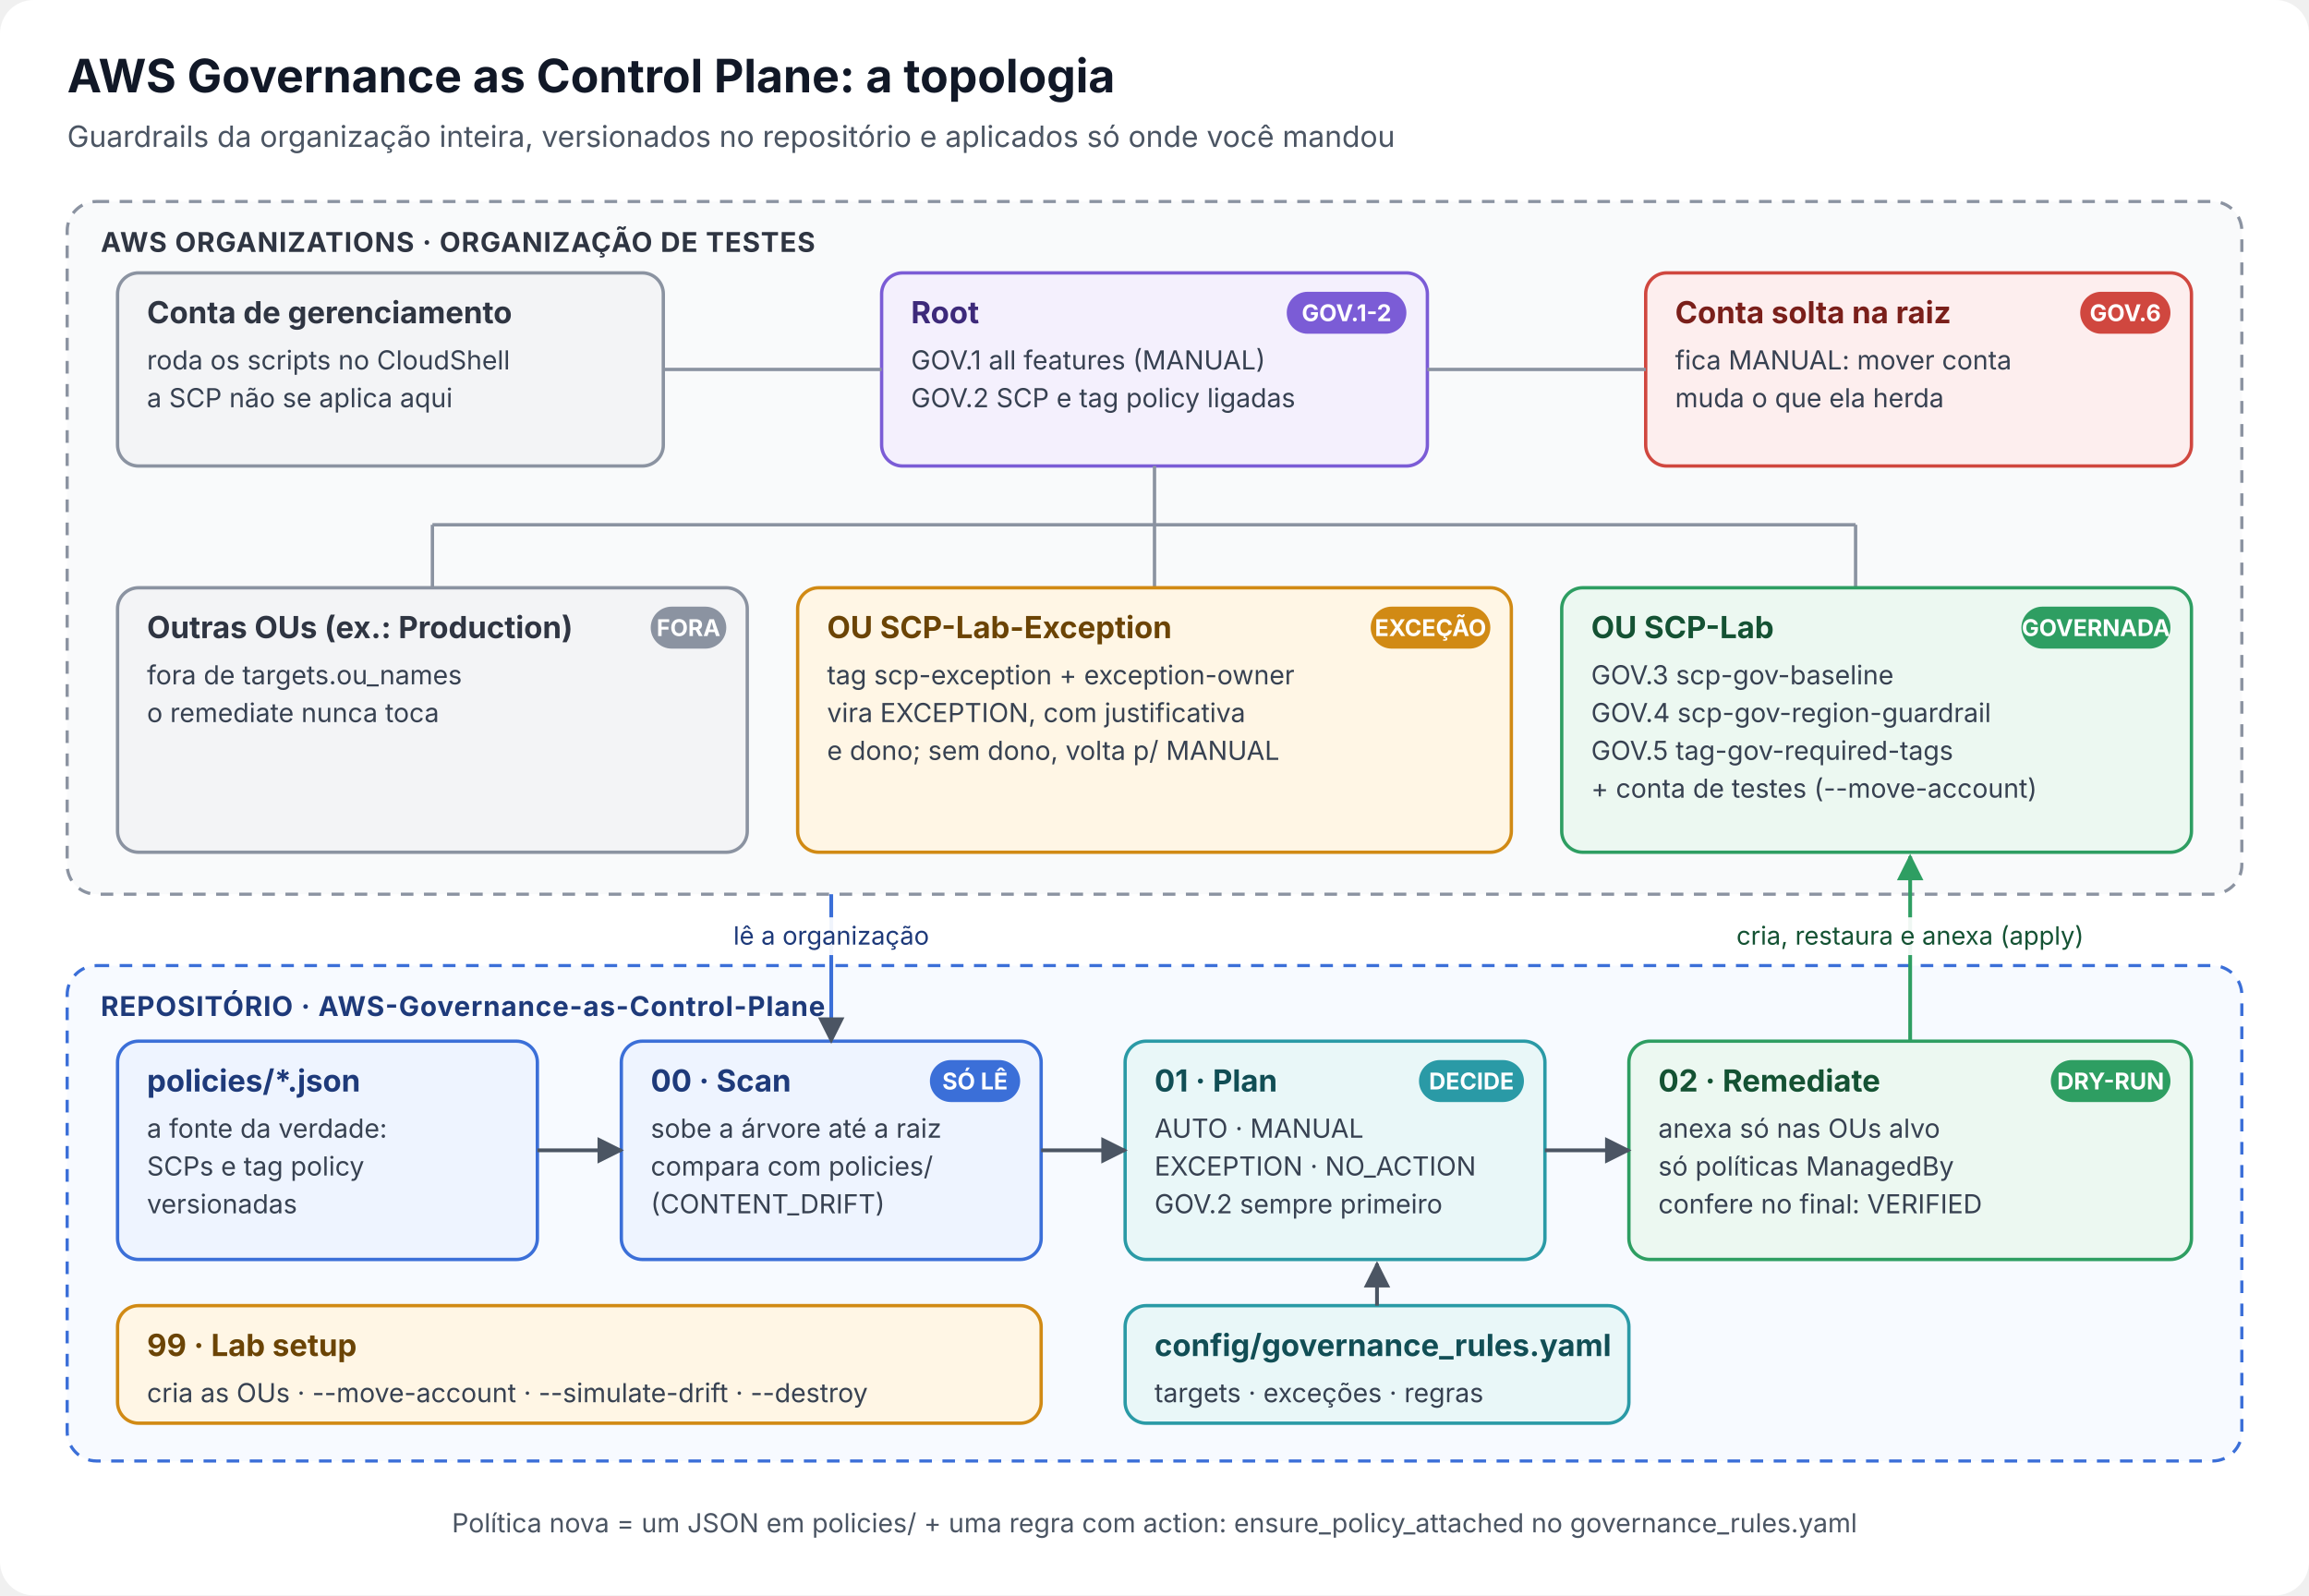
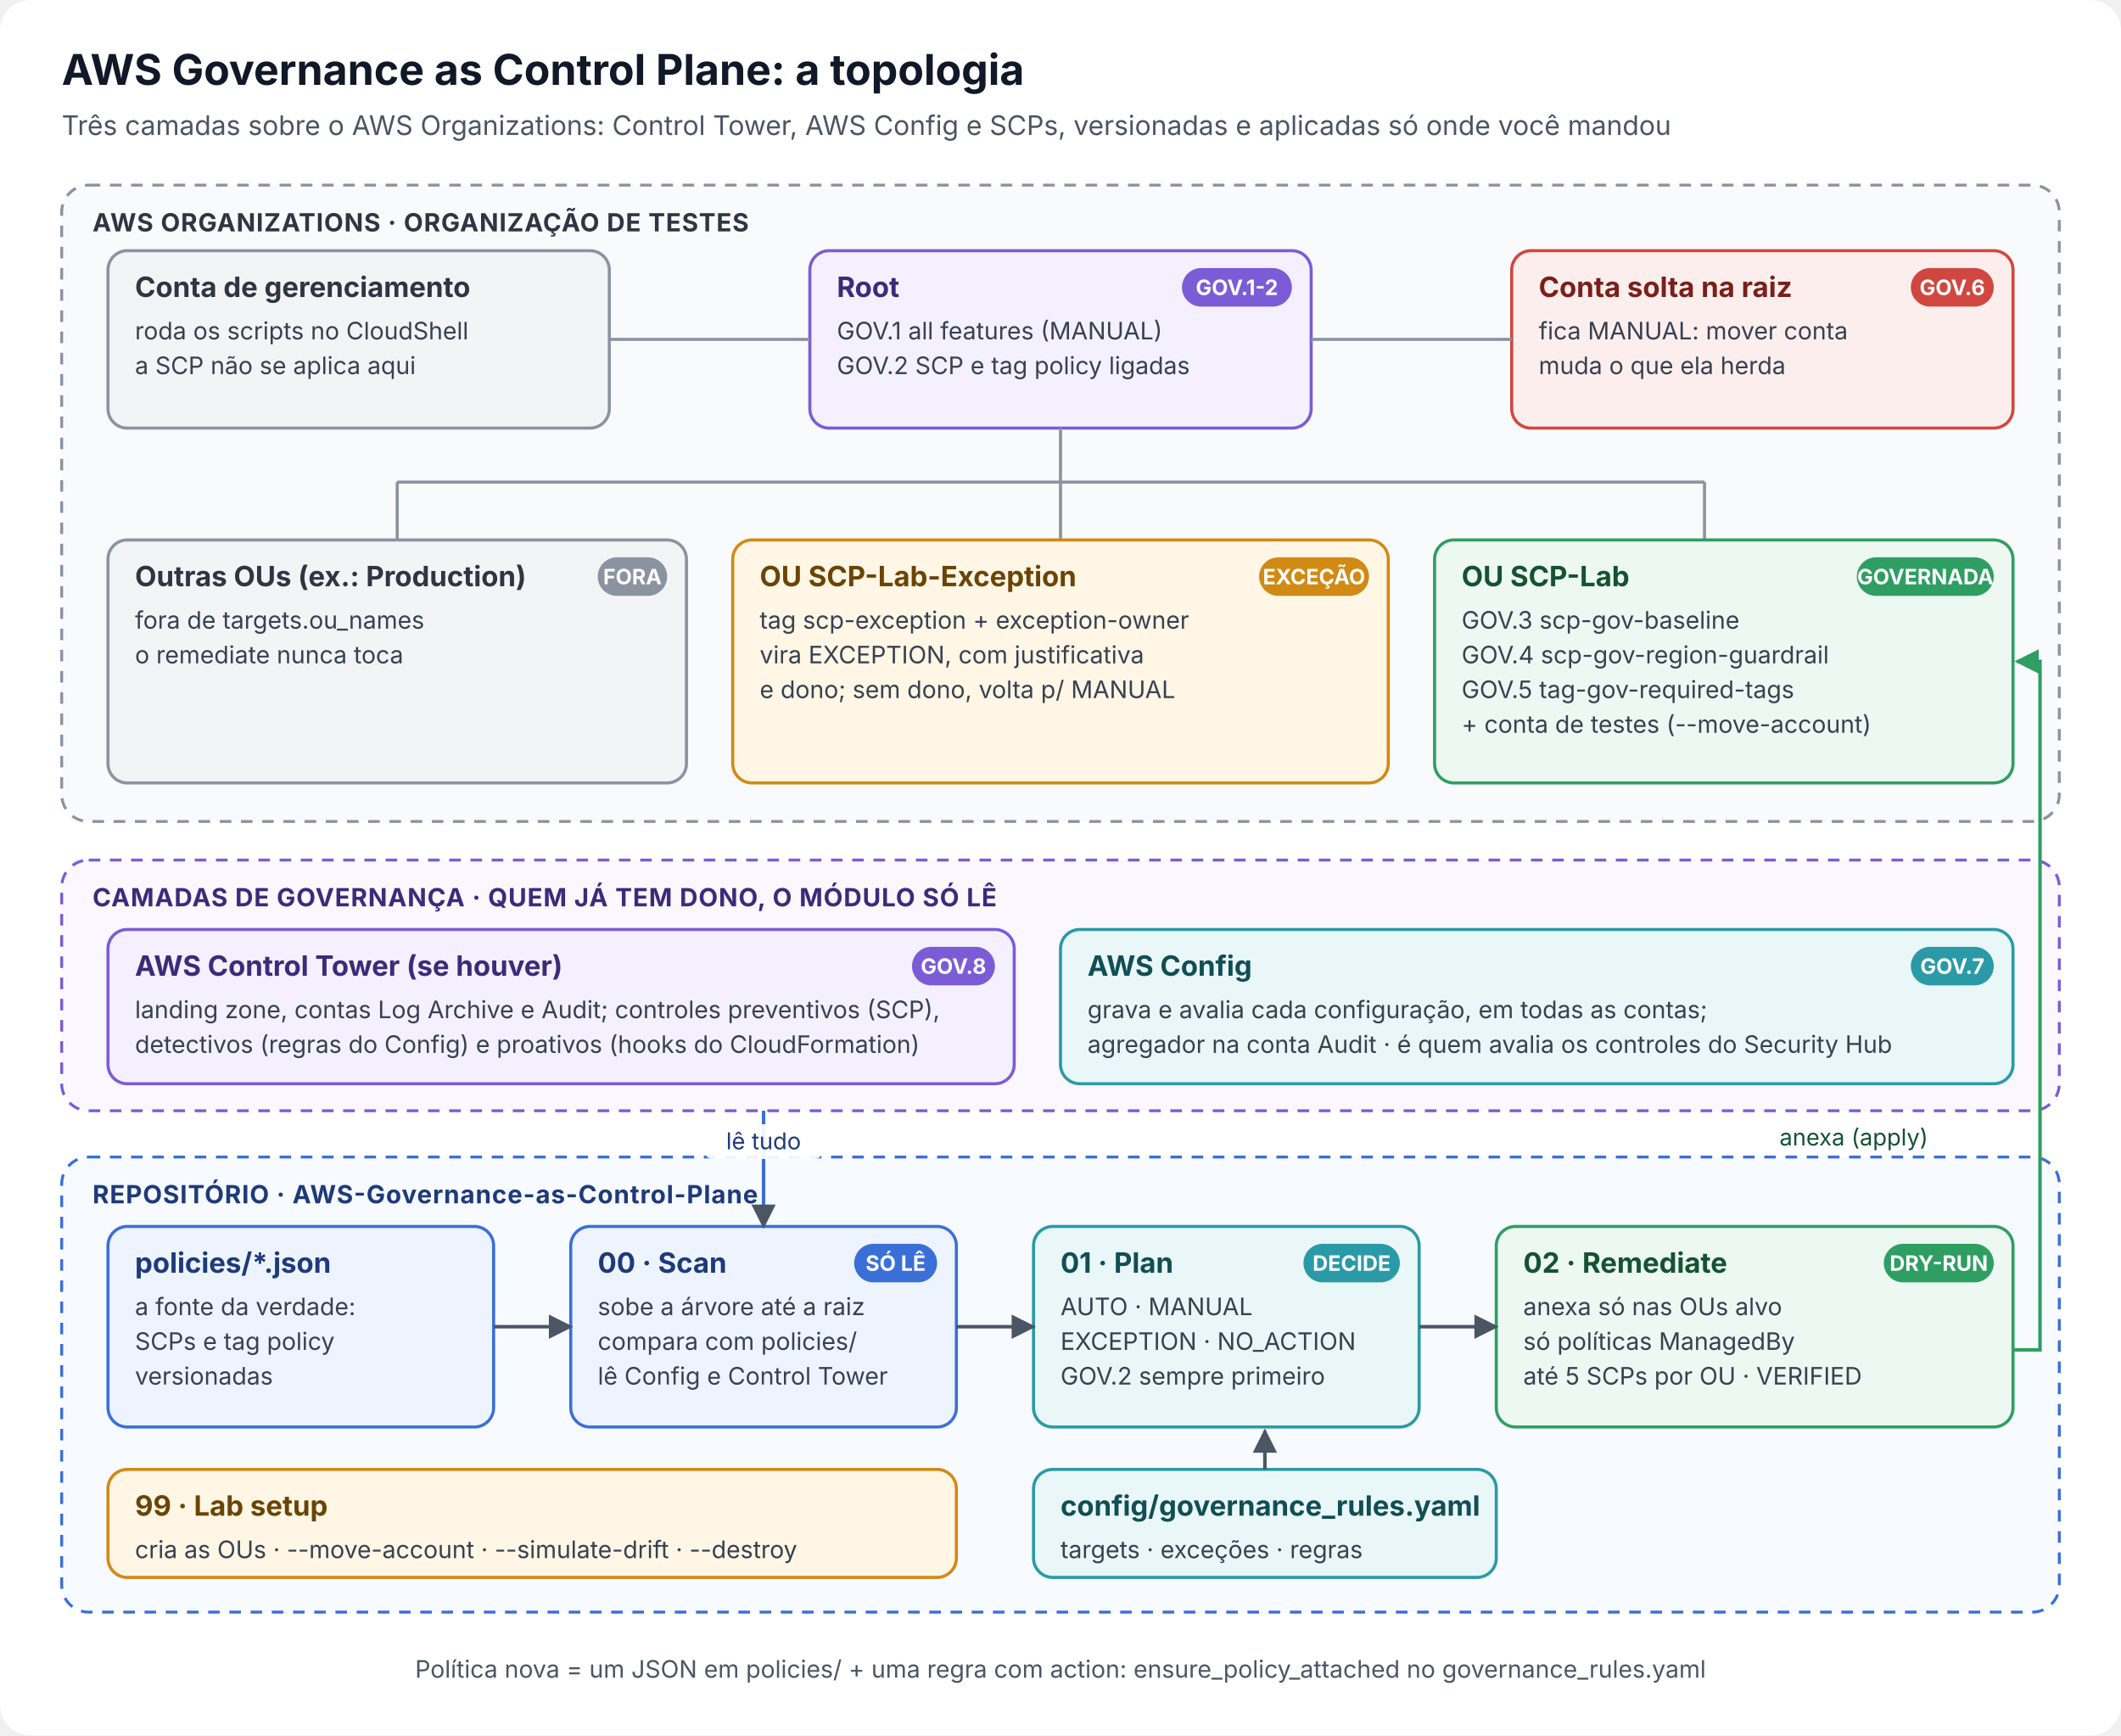
- <svg xmlns="http://www.w3.org/2000/svg" viewBox="0 0 1100 760" width="1100" height="760" font-family="Inter, 'Segoe UI', Helvetica, Arial, sans-serif">
+ <svg xmlns="http://www.w3.org/2000/svg" viewBox="0 0 1100 900" width="1100" height="900" font-family="Inter, 'Segoe UI', Helvetica, Arial, sans-serif">
  <defs>
    <marker id="ah" viewBox="0 0 10 10" refX="9" refY="5" markerWidth="7" markerHeight="7" orient="auto-start-reverse">
      <path d="M0,0 L10,5 L0,10 z" fill="#4b5563" />
    </marker>
    <marker id="ahg" viewBox="0 0 10 10" refX="9" refY="5" markerWidth="7" markerHeight="7" orient="auto-start-reverse">
      <path d="M0,0 L10,5 L0,10 z" fill="#2e9e62" />
    </marker>
  </defs>
-   <rect x="0" y="0" width="1100" height="760" rx="16" fill="#ffffff" />
+   <rect x="0" y="0" width="1100" height="900" rx="16" fill="#ffffff" />
  <text x="32" y="44" font-size="22" font-weight="700" fill="#111827">AWS Governance as Control Plane: a topologia</text>
-   <text x="32" y="70" font-size="14" fill="#4b5563">Guardrails da organização inteira, versionados no repositório e aplicados só onde você mandou</text>
+   <text x="32" y="70" font-size="14" fill="#4b5563">Três camadas sobre o AWS Organizations: Control Tower, AWS Config e SCPs, versionadas e aplicadas só onde você mandou</text>
  <rect x="32" y="96" width="1036" height="330" rx="14" fill="#f3f4f6" fill-opacity="0.45" stroke="#8b93a1" stroke-width="1.5" stroke-dasharray="6 5" />
  <text x="48" y="120" font-size="13" font-weight="700" fill="#2f3542" letter-spacing="0.4">AWS ORGANIZATIONS  ·  ORGANIZAÇÃO DE TESTES</text>
  <rect x="56" y="130" width="260" height="92" rx="10" fill="#f3f4f6" stroke="#8b93a1" stroke-width="1.6" />
  <text x="70" y="154" font-size="14.5" font-weight="700" fill="#2f3542">Conta de gerenciamento</text>
  <text x="70" y="176" font-size="12.5" fill="#374151">roda os scripts no CloudShell</text>
  <text x="70" y="194" font-size="12.5" fill="#374151">a SCP não se aplica aqui</text>
  <rect x="420" y="130" width="260" height="92" rx="10" fill="#f4f0fd" stroke="#7b5cd6" stroke-width="1.6" />
  <text x="434" y="154" font-size="14.5" font-weight="700" fill="#3d2a7a">Root</text>
  <rect x="613" y="139" width="57" height="20" rx="10" fill="#7b5cd6" />
  <text x="641.5" y="153" font-size="11" font-weight="700" fill="#ffffff" text-anchor="middle">GOV.1-2</text>
  <text x="434" y="176" font-size="12.5" fill="#374151">GOV.1 all features (MANUAL)</text>
  <text x="434" y="194" font-size="12.5" fill="#374151">GOV.2 SCP e tag policy ligadas</text>
  <rect x="784" y="130" width="260" height="92" rx="10" fill="#fdeeee" stroke="#d0473f" stroke-width="1.6" />
  <text x="798" y="154" font-size="14.5" font-weight="700" fill="#7a1f1a">Conta solta na raiz</text>
  <rect x="991" y="139" width="43" height="20" rx="10" fill="#d0473f" />
  <text x="1012.5" y="153" font-size="11" font-weight="700" fill="#ffffff" text-anchor="middle">GOV.6</text>
  <text x="798" y="176" font-size="12.5" fill="#374151">fica MANUAL: mover conta</text>
  <text x="798" y="194" font-size="12.5" fill="#374151">muda o que ela herda</text>
  <path d="M316,176 L420,176 M680,176 L784,176 M550,222 L550,250 M206,250 L884,250 M206,250 L206,280 M550,250 L550,280 M884,250 L884,280" stroke="#8b93a1" stroke-width="1.6" fill="none" />
  <rect x="56" y="280" width="300" height="126" rx="10" fill="#f3f4f6" stroke="#8b93a1" stroke-width="1.6" />
  <text x="70" y="304" font-size="14.5" font-weight="700" fill="#2f3542">Outras OUs (ex.: Production)</text>
  <rect x="310" y="289" width="36" height="20" rx="10" fill="#8b93a1" />
  <text x="328.0" y="303" font-size="11" font-weight="700" fill="#ffffff" text-anchor="middle">FORA</text>
  <text x="70" y="326" font-size="12.5" fill="#374151">fora de targets.ou_names</text>
  <text x="70" y="344" font-size="12.5" fill="#374151">o remediate nunca toca</text>
  <rect x="380" y="280" width="340" height="126" rx="10" fill="#fff6e5" stroke="#d18a14" stroke-width="1.6" />
  <text x="394" y="304" font-size="14.5" font-weight="700" fill="#6b4405">OU SCP-Lab-Exception</text>
  <rect x="653" y="289" width="57" height="20" rx="10" fill="#d18a14" />
  <text x="681.5" y="303" font-size="11" font-weight="700" fill="#ffffff" text-anchor="middle">EXCEÇÃO</text>
  <text x="394" y="326" font-size="12.5" fill="#374151">tag scp-exception + exception-owner</text>
  <text x="394" y="344" font-size="12.5" fill="#374151">vira EXCEPTION, com justificativa</text>
  <text x="394" y="362" font-size="12.5" fill="#374151">e dono; sem dono, volta p/ MANUAL</text>
  <rect x="744" y="280" width="300" height="126" rx="10" fill="#ecf8f1" stroke="#2e9e62" stroke-width="1.6" />
  <text x="758" y="304" font-size="14.5" font-weight="700" fill="#145233">OU SCP-Lab</text>
  <rect x="963" y="289" width="71" height="20" rx="10" fill="#2e9e62" />
  <text x="998.5" y="303" font-size="11" font-weight="700" fill="#ffffff" text-anchor="middle">GOVERNADA</text>
  <text x="758" y="326" font-size="12.5" fill="#374151">GOV.3 scp-gov-baseline</text>
  <text x="758" y="344" font-size="12.5" fill="#374151">GOV.4 scp-gov-region-guardrail</text>
  <text x="758" y="362" font-size="12.5" fill="#374151">GOV.5 tag-gov-required-tags</text>
  <text x="758" y="380" font-size="12.5" fill="#374151">+ conta de testes (--move-account)</text>
-   <rect x="32" y="460" width="1036" height="236" rx="14" fill="#eef4ff" fill-opacity="0.45" stroke="#3b6fd8" stroke-width="1.5" stroke-dasharray="6 5" />
-   <text x="48" y="484" font-size="13" font-weight="700" fill="#1e3a7a" letter-spacing="0.4">REPOSITÓRIO  ·  AWS-Governance-as-Control-Plane</text>
-   <rect x="56" y="496" width="200" height="104" rx="10" fill="#eef4ff" stroke="#3b6fd8" stroke-width="1.6" />
-   <text x="70" y="520" font-size="14.5" font-weight="700" fill="#1e3a7a">policies/*.json</text>
-   <text x="70" y="542" font-size="12.5" fill="#374151">a fonte da verdade:</text>
-   <text x="70" y="560" font-size="12.5" fill="#374151">SCPs e tag policy</text>
-   <text x="70" y="578" font-size="12.5" fill="#374151">versionadas</text>
-   <rect x="296" y="496" width="200" height="104" rx="10" fill="#eef4ff" stroke="#3b6fd8" stroke-width="1.6" />
-   <text x="310" y="520" font-size="14.5" font-weight="700" fill="#1e3a7a">00 · Scan</text>
-   <rect x="443" y="505" width="43" height="20" rx="10" fill="#3b6fd8" />
-   <text x="464.5" y="519" font-size="11" font-weight="700" fill="#ffffff" text-anchor="middle">SÓ LÊ</text>
-   <text x="310" y="542" font-size="12.5" fill="#374151">sobe a árvore até a raiz</text>
-   <text x="310" y="560" font-size="12.5" fill="#374151">compara com policies/</text>
-   <text x="310" y="578" font-size="12.5" fill="#374151">(CONTENT_DRIFT)</text>
-   <rect x="536" y="496" width="200" height="104" rx="10" fill="#e9f7f8" stroke="#2a9aa6" stroke-width="1.6" />
-   <text x="550" y="520" font-size="14.5" font-weight="700" fill="#114e55">01 · Plan</text>
-   <rect x="676" y="505" width="50" height="20" rx="10" fill="#2a9aa6" />
-   <text x="701.0" y="519" font-size="11" font-weight="700" fill="#ffffff" text-anchor="middle">DECIDE</text>
-   <text x="550" y="542" font-size="12.5" fill="#374151">AUTO · MANUAL</text>
-   <text x="550" y="560" font-size="12.5" fill="#374151">EXCEPTION · NO_ACTION</text>
-   <text x="550" y="578" font-size="12.5" fill="#374151">GOV.2 sempre primeiro</text>
-   <rect x="776" y="496" width="268" height="104" rx="10" fill="#ecf8f1" stroke="#2e9e62" stroke-width="1.6" />
-   <text x="790" y="520" font-size="14.5" font-weight="700" fill="#145233">02 · Remediate</text>
-   <rect x="977" y="505" width="57" height="20" rx="10" fill="#2e9e62" />
-   <text x="1005.5" y="519" font-size="11" font-weight="700" fill="#ffffff" text-anchor="middle">DRY-RUN</text>
-   <text x="790" y="542" font-size="12.5" fill="#374151">anexa só nas OUs alvo</text>
-   <text x="790" y="560" font-size="12.5" fill="#374151">só políticas ManagedBy</text>
-   <text x="790" y="578" font-size="12.5" fill="#374151">confere no final: VERIFIED</text>
-   <path d="M256,548 L296,548" fill="none" stroke="#4b5563" stroke-width="1.8" marker-end="url(#ah)" />
-   <path d="M496,548 L536,548" fill="none" stroke="#4b5563" stroke-width="1.8" marker-end="url(#ah)" />
-   <path d="M736,548 L776,548" fill="none" stroke="#4b5563" stroke-width="1.8" marker-end="url(#ah)" />
-   <rect x="56" y="622" width="440" height="56" rx="10" fill="#fff6e5" stroke="#d18a14" stroke-width="1.6" />
-   <text x="70" y="646" font-size="14.5" font-weight="700" fill="#6b4405">99 · Lab setup</text>
-   <text x="70" y="668" font-size="12.5" fill="#374151">cria as OUs · --move-account · --simulate-drift · --destroy</text>
-   <rect x="536" y="622" width="240" height="56" rx="10" fill="#e9f7f8" stroke="#2a9aa6" stroke-width="1.6" />
-   <text x="550" y="646" font-size="14.5" font-weight="700" fill="#114e55">config/governance_rules.yaml</text>
-   <text x="550" y="668" font-size="12.5" fill="#374151">targets · exceções · regras</text>
-   <path d="M656,622 L656,602" fill="none" stroke="#4b5563" stroke-width="1.8" marker-end="url(#ah)" />
-   <path d="M396,426 L396,496" fill="none" stroke="#3b6fd8" stroke-width="1.8" marker-end="url(#ah)" />
-   <rect x="334.0" y="437" width="124.0" height="18" rx="4" fill="#ffffff" fill-opacity="0.92" />
-   <text x="396" y="450" font-size="12" fill="#1e3a7a" text-anchor="middle">lê a organização</text>
-   <path d="M910,496 L910,408" fill="none" stroke="#2e9e62" stroke-width="1.8" marker-end="url(#ahg)" />
-   <rect x="799.0" y="437" width="222.0" height="18" rx="4" fill="#ffffff" fill-opacity="0.92" />
-   <text x="910" y="450" font-size="12" fill="#145233" text-anchor="middle">cria, restaura e anexa (apply)</text>
-   <text x="550" y="730" font-size="12.5" fill="#4b5563" text-anchor="middle">Política nova = um JSON em policies/ + uma regra com action: ensure_policy_attached no governance_rules.yaml</text>
+   <rect x="32" y="446" width="1036" height="130" rx="14" fill="#f4f0fd" fill-opacity="0.45" stroke="#7b5cd6" stroke-width="1.5" stroke-dasharray="6 5" />
+   <text x="48" y="470" font-size="13" font-weight="700" fill="#3d2a7a" letter-spacing="0.4">CAMADAS DE GOVERNANÇA  ·  QUEM JÁ TEM DONO, O MÓDULO SÓ LÊ</text>
+   <rect x="56" y="482" width="470" height="80" rx="10" fill="#f4f0fd" stroke="#7b5cd6" stroke-width="1.6" />
+   <text x="70" y="506" font-size="14.5" font-weight="700" fill="#3d2a7a">AWS Control Tower (se houver)</text>
+   <rect x="473" y="491" width="43" height="20" rx="10" fill="#7b5cd6" />
+   <text x="494.5" y="505" font-size="11" font-weight="700" fill="#ffffff" text-anchor="middle">GOV.8</text>
+   <text x="70" y="528" font-size="12.5" fill="#374151">landing zone, contas Log Archive e Audit; controles preventivos (SCP),</text>
+   <text x="70" y="546" font-size="12.5" fill="#374151">detectivos (regras do Config) e proativos (hooks do CloudFormation)</text>
+   <rect x="550" y="482" width="494" height="80" rx="10" fill="#e9f7f8" stroke="#2a9aa6" stroke-width="1.6" />
+   <text x="564" y="506" font-size="14.5" font-weight="700" fill="#114e55">AWS Config</text>
+   <rect x="991" y="491" width="43" height="20" rx="10" fill="#2a9aa6" />
+   <text x="1012.5" y="505" font-size="11" font-weight="700" fill="#ffffff" text-anchor="middle">GOV.7</text>
+   <text x="564" y="528" font-size="12.5" fill="#374151">grava e avalia cada configuração, em todas as contas;</text>
+   <text x="564" y="546" font-size="12.5" fill="#374151">agregador na conta Audit · é quem avalia os controles do Security Hub</text>
+   <rect x="32" y="600" width="1036" height="236" rx="14" fill="#eef4ff" fill-opacity="0.45" stroke="#3b6fd8" stroke-width="1.5" stroke-dasharray="6 5" />
+   <text x="48" y="624" font-size="13" font-weight="700" fill="#1e3a7a" letter-spacing="0.4">REPOSITÓRIO  ·  AWS-Governance-as-Control-Plane</text>
+   <rect x="56" y="636" width="200" height="104" rx="10" fill="#eef4ff" stroke="#3b6fd8" stroke-width="1.6" />
+   <text x="70" y="660" font-size="14.5" font-weight="700" fill="#1e3a7a">policies/*.json</text>
+   <text x="70" y="682" font-size="12.5" fill="#374151">a fonte da verdade:</text>
+   <text x="70" y="700" font-size="12.5" fill="#374151">SCPs e tag policy</text>
+   <text x="70" y="718" font-size="12.5" fill="#374151">versionadas</text>
+   <rect x="296" y="636" width="200" height="104" rx="10" fill="#eef4ff" stroke="#3b6fd8" stroke-width="1.6" />
+   <text x="310" y="660" font-size="14.5" font-weight="700" fill="#1e3a7a">00 · Scan</text>
+   <rect x="443" y="645" width="43" height="20" rx="10" fill="#3b6fd8" />
+   <text x="464.5" y="659" font-size="11" font-weight="700" fill="#ffffff" text-anchor="middle">SÓ LÊ</text>
+   <text x="310" y="682" font-size="12.5" fill="#374151">sobe a árvore até a raiz</text>
+   <text x="310" y="700" font-size="12.5" fill="#374151">compara com policies/</text>
+   <text x="310" y="718" font-size="12.5" fill="#374151">lê Config e Control Tower</text>
+   <rect x="536" y="636" width="200" height="104" rx="10" fill="#e9f7f8" stroke="#2a9aa6" stroke-width="1.6" />
+   <text x="550" y="660" font-size="14.5" font-weight="700" fill="#114e55">01 · Plan</text>
+   <rect x="676" y="645" width="50" height="20" rx="10" fill="#2a9aa6" />
+   <text x="701.0" y="659" font-size="11" font-weight="700" fill="#ffffff" text-anchor="middle">DECIDE</text>
+   <text x="550" y="682" font-size="12.5" fill="#374151">AUTO · MANUAL</text>
+   <text x="550" y="700" font-size="12.5" fill="#374151">EXCEPTION · NO_ACTION</text>
+   <text x="550" y="718" font-size="12.5" fill="#374151">GOV.2 sempre primeiro</text>
+   <rect x="776" y="636" width="268" height="104" rx="10" fill="#ecf8f1" stroke="#2e9e62" stroke-width="1.6" />
+   <text x="790" y="660" font-size="14.5" font-weight="700" fill="#145233">02 · Remediate</text>
+   <rect x="977" y="645" width="57" height="20" rx="10" fill="#2e9e62" />
+   <text x="1005.5" y="659" font-size="11" font-weight="700" fill="#ffffff" text-anchor="middle">DRY-RUN</text>
+   <text x="790" y="682" font-size="12.5" fill="#374151">anexa só nas OUs alvo</text>
+   <text x="790" y="700" font-size="12.5" fill="#374151">só políticas ManagedBy</text>
+   <text x="790" y="718" font-size="12.5" fill="#374151">até 5 SCPs por OU · VERIFIED</text>
+   <path d="M256,688 L296,688" fill="none" stroke="#4b5563" stroke-width="1.8" marker-end="url(#ah)" />
+   <path d="M496,688 L536,688" fill="none" stroke="#4b5563" stroke-width="1.8" marker-end="url(#ah)" />
+   <path d="M736,688 L776,688" fill="none" stroke="#4b5563" stroke-width="1.8" marker-end="url(#ah)" />
+   <rect x="56" y="762" width="440" height="56" rx="10" fill="#fff6e5" stroke="#d18a14" stroke-width="1.6" />
+   <text x="70" y="786" font-size="14.5" font-weight="700" fill="#6b4405">99 · Lab setup</text>
+   <text x="70" y="808" font-size="12.5" fill="#374151">cria as OUs · --move-account · --simulate-drift · --destroy</text>
+   <rect x="536" y="762" width="240" height="56" rx="10" fill="#e9f7f8" stroke="#2a9aa6" stroke-width="1.6" />
+   <text x="550" y="786" font-size="14.5" font-weight="700" fill="#114e55">config/governance_rules.yaml</text>
+   <text x="550" y="808" font-size="12.5" fill="#374151">targets · exceções · regras</text>
+   <path d="M656,762 L656,742" fill="none" stroke="#4b5563" stroke-width="1.8" marker-end="url(#ah)" />
+   <path d="M396,576 L396,636" fill="none" stroke="#3b6fd8" stroke-width="1.8" marker-end="url(#ah)" />
+   <rect x="365.5" y="583" width="61.0" height="18" rx="4" fill="#ffffff" fill-opacity="0.92" />
+   <text x="396" y="596" font-size="12" fill="#1e3a7a" text-anchor="middle">lê tudo</text>
+   <path d="M1044,700 L1058,700 L1058,343 L1046,343" fill="none" stroke="#2e9e62" stroke-width="1.8" marker-end="url(#ahg)" />
+   <rect x="903.0" y="581" width="103.0" height="18" rx="4" fill="#ffffff" fill-opacity="0.92" />
+   <text x="1000" y="594" font-size="12" fill="#145233" text-anchor="end">anexa (apply)</text>
+   <text x="550" y="870" font-size="12.5" fill="#4b5563" text-anchor="middle">Política nova = um JSON em policies/ + uma regra com action: ensure_policy_attached no governance_rules.yaml</text>
</svg>
